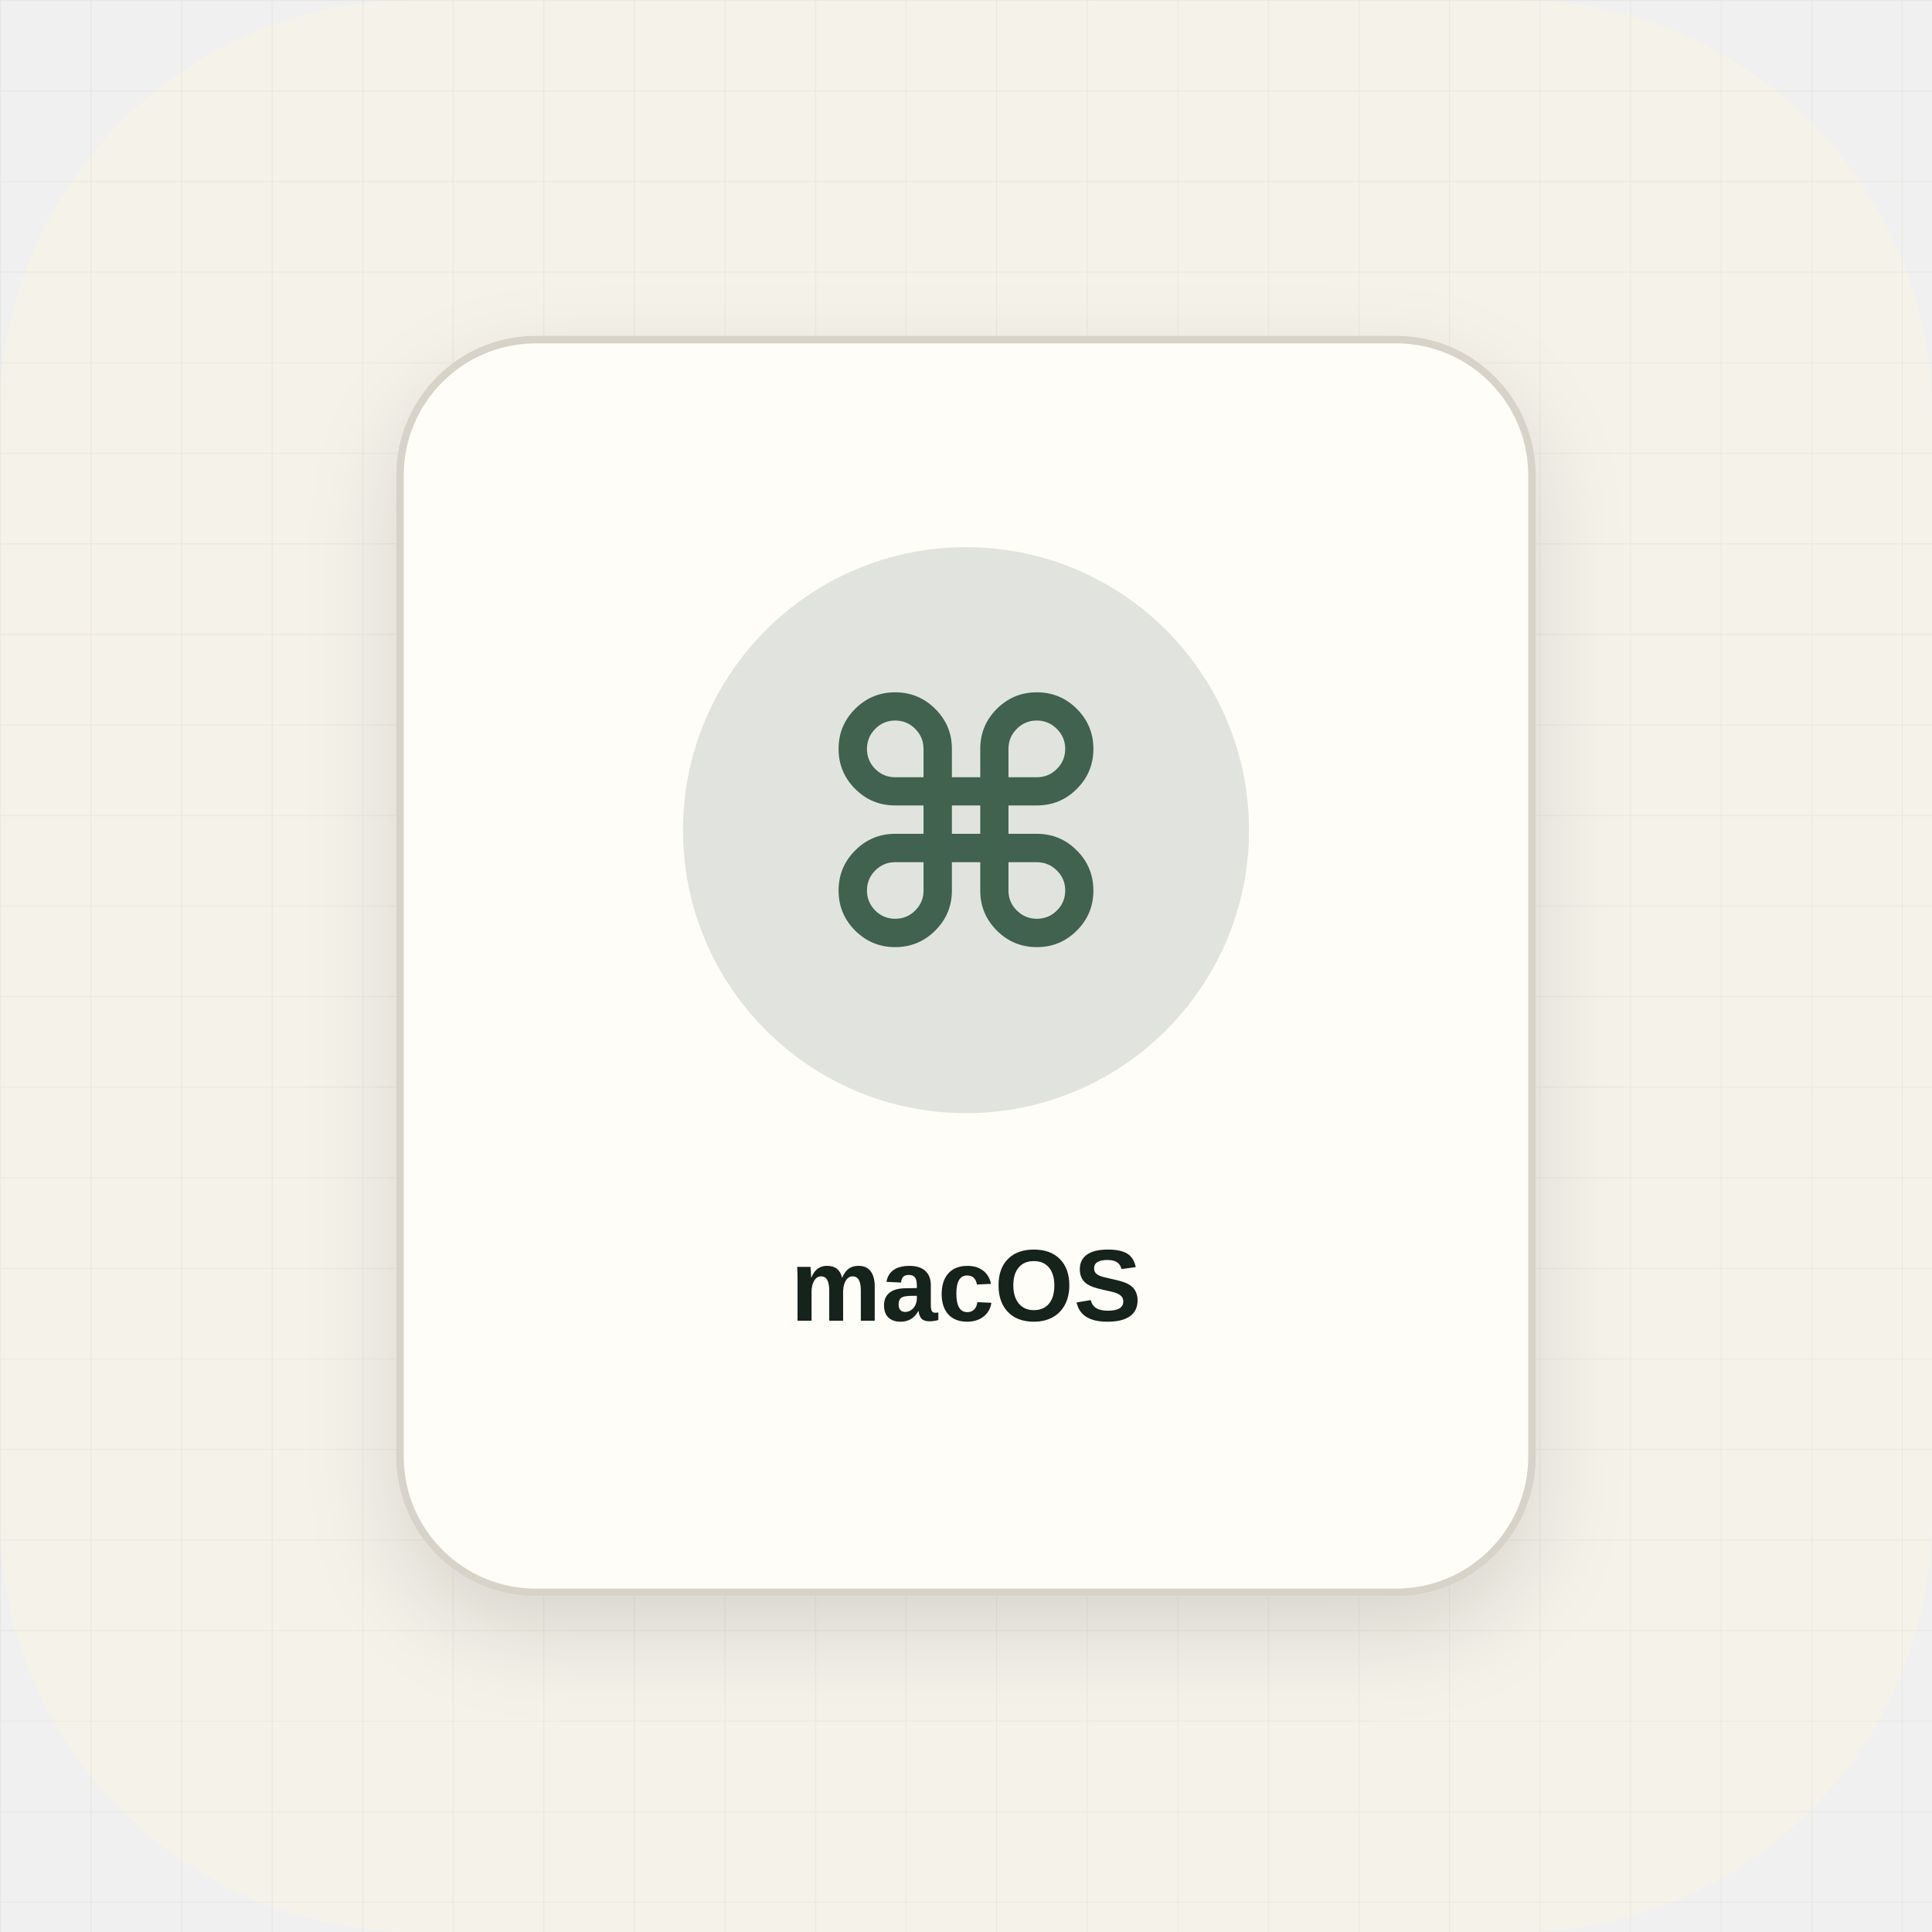
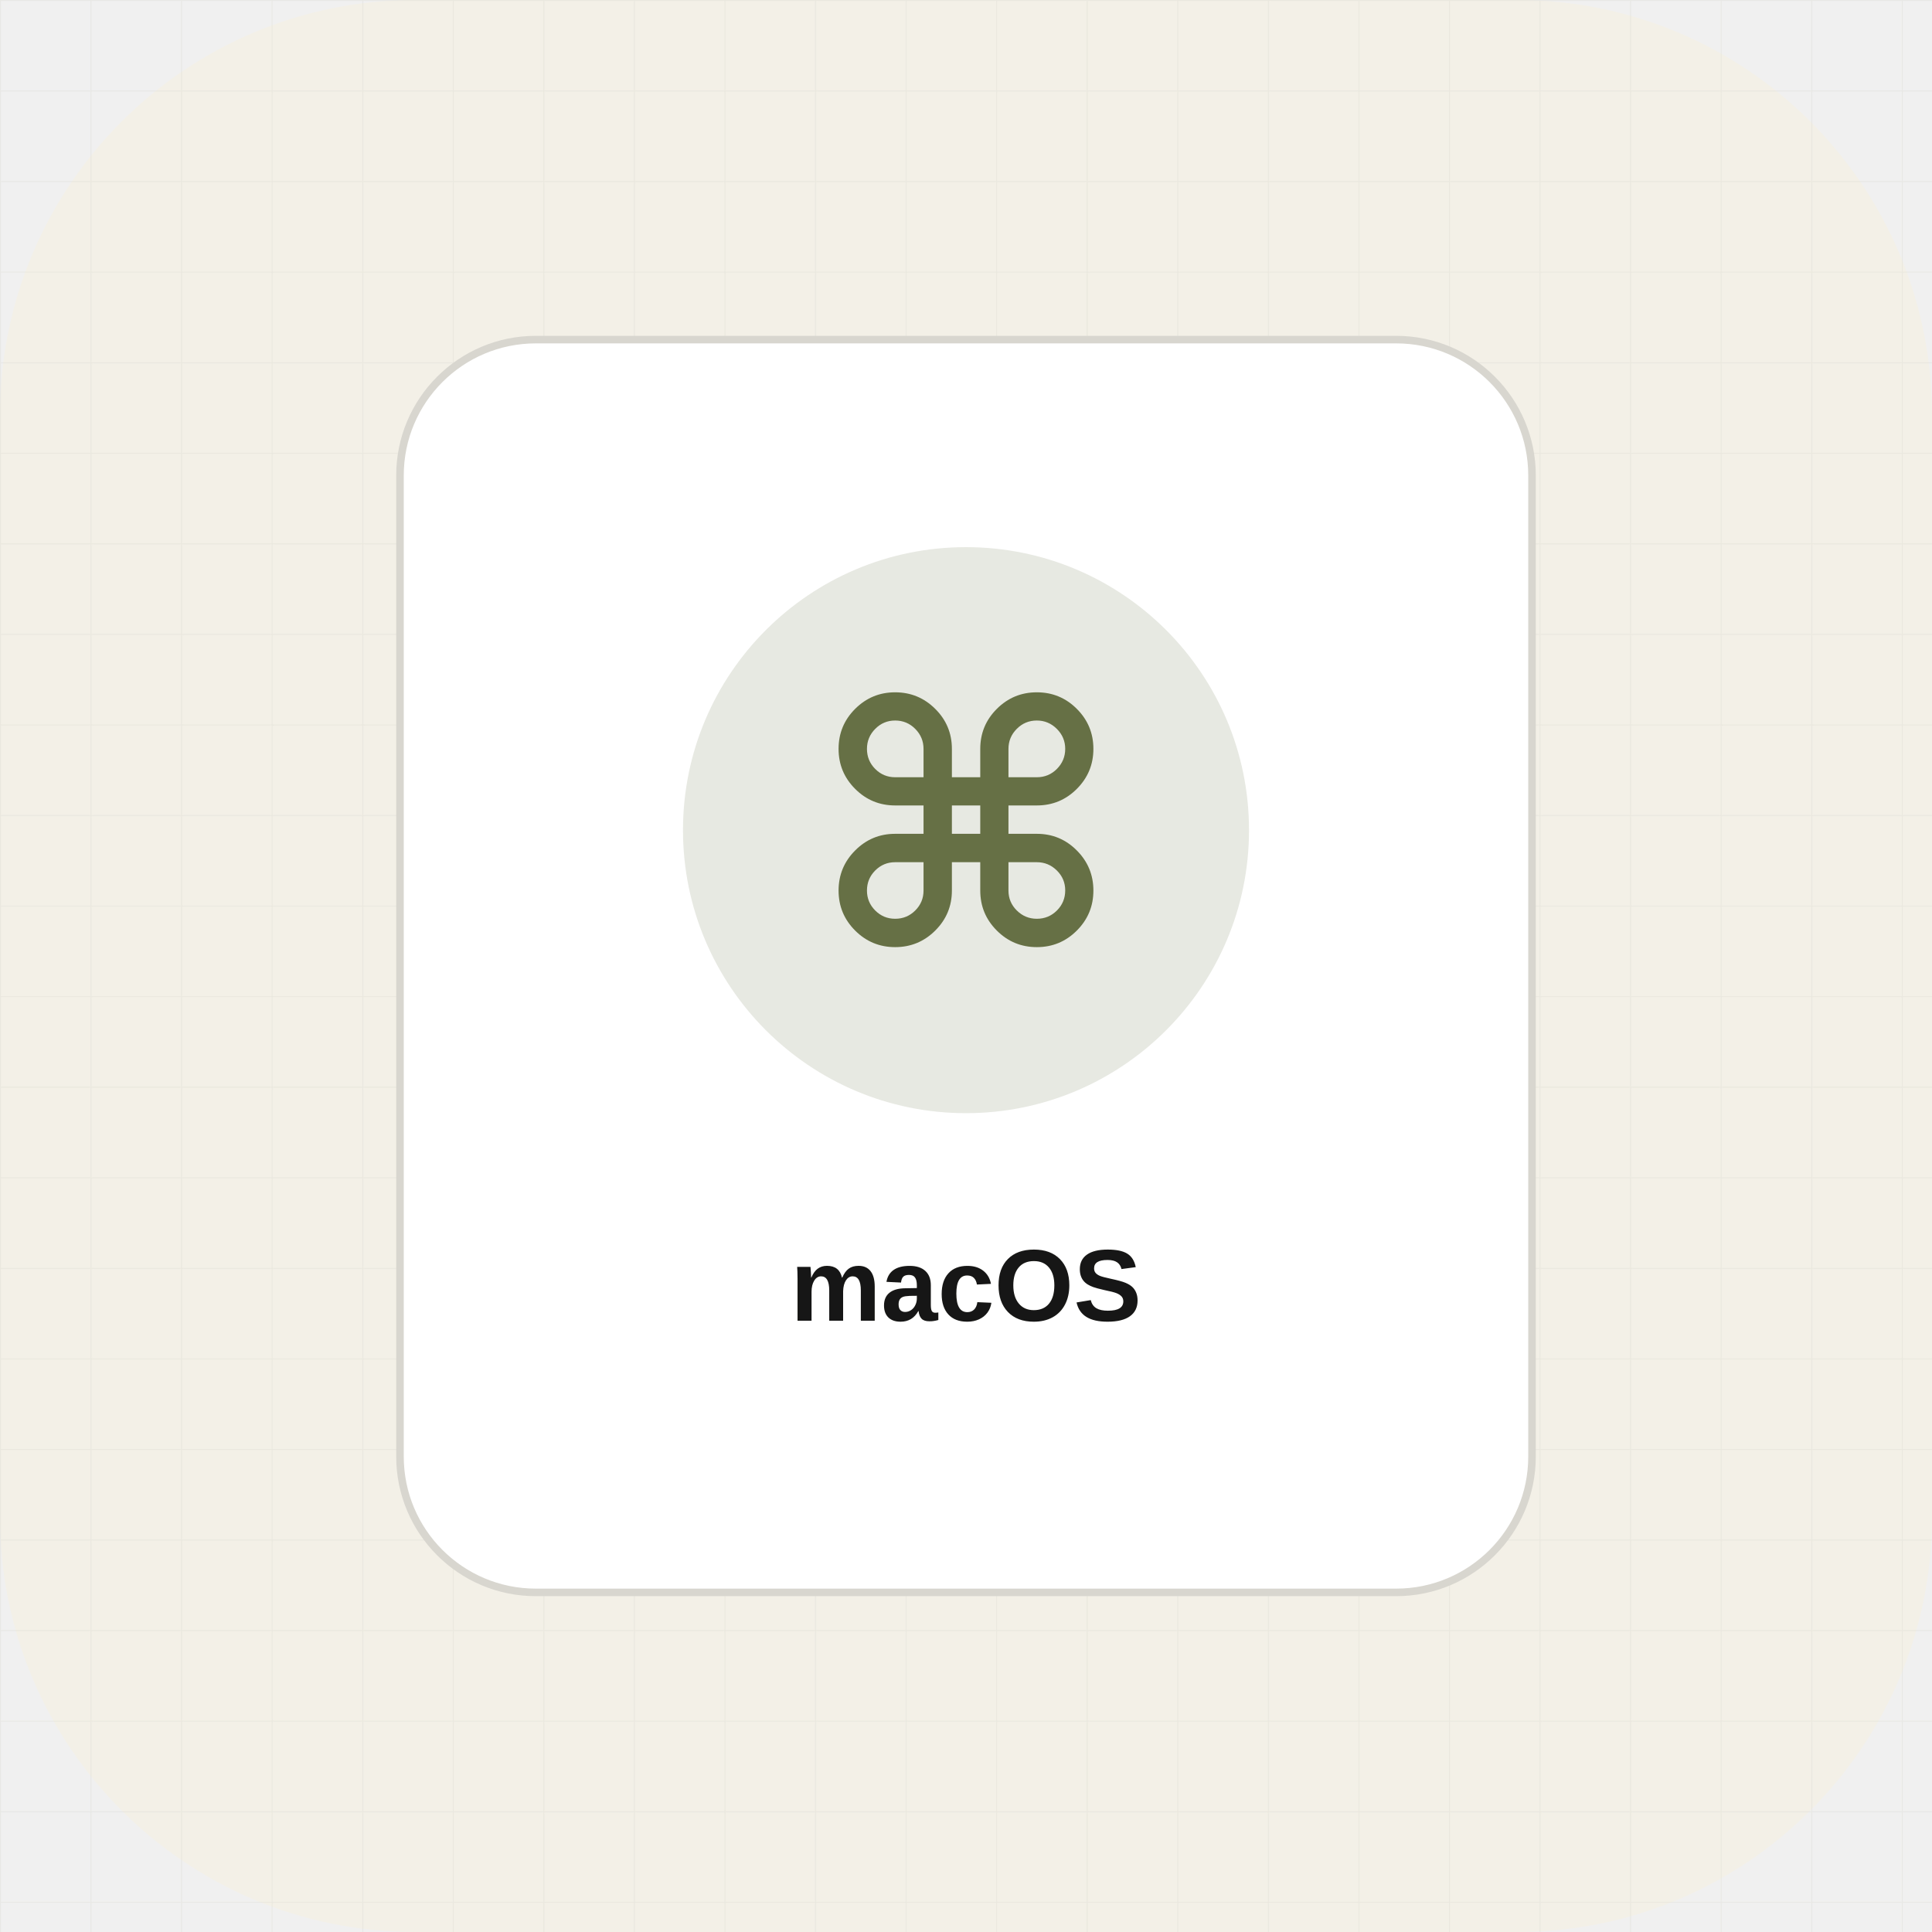
<svg xmlns="http://www.w3.org/2000/svg" width="1024" height="1024" viewBox="0 0 1024 1024" role="img" aria-label="RUN-002 macOS runner visual">
  <defs>
    <pattern id="grid" width="48" height="48" patternUnits="userSpaceOnUse">
-       <path d="M48 0H0V48" fill="none" stroke="#d8d3c8" stroke-width="1" opacity=".45" />
+       <path d="M48 0H0V48" fill="none" stroke="#d8d6cf" stroke-width="1" opacity=".45" />
    </pattern>
    <filter id="shadow" x="-20%" y="-20%" width="140%" height="160%">
-       <feDropShadow dx="0" dy="20" stdDeviation="24" flood-color="#17201d" flood-opacity=".12" />
+       <feDropShadow dx="0" dy="0" stdDeviation="0" flood-opacity="0" />
    </filter>
  </defs>
-   <rect width="1024" height="1024" rx="220" fill="#f5f2ea" />
+   <rect width="1024" height="1024" rx="220" fill="#f3f0e7" />
  <rect width="1024" height="1024" fill="url(#grid)" opacity=".7" />
  <g transform="translate(212 180)" filter="url(#shadow)">
-     <rect width="600" height="664" rx="72" fill="#fffdf8" stroke="#d8d3c8" stroke-width="4" />
-     <circle cx="300" cy="260" r="150" fill="#3f6250" opacity=".16" />
-     <text x="300" y="322" fill="#3f6250" font-family="Arial, 'Noto Sans KR', sans-serif" font-size="178" font-weight="800" text-anchor="middle">⌘</text>
-     <text x="300" y="520" fill="#18201d" font-family="Arial, 'Noto Sans KR', sans-serif" font-size="54" font-weight="800" text-anchor="middle">macOS</text>
+     <rect width="600" height="664" rx="72" fill="#ffffff" stroke="#d8d6cf" stroke-width="4" />
+     <circle cx="300" cy="260" r="150" fill="#667045" opacity=".16" />
+     <text x="300" y="322" fill="#667045" font-family="Arial, 'Noto Sans KR', sans-serif" font-size="178" font-weight="800" text-anchor="middle">⌘</text>
+     <text x="300" y="520" fill="#171714" font-family="Arial, 'Noto Sans KR', sans-serif" font-size="54" font-weight="800" text-anchor="middle">macOS</text>
  </g>
</svg>
